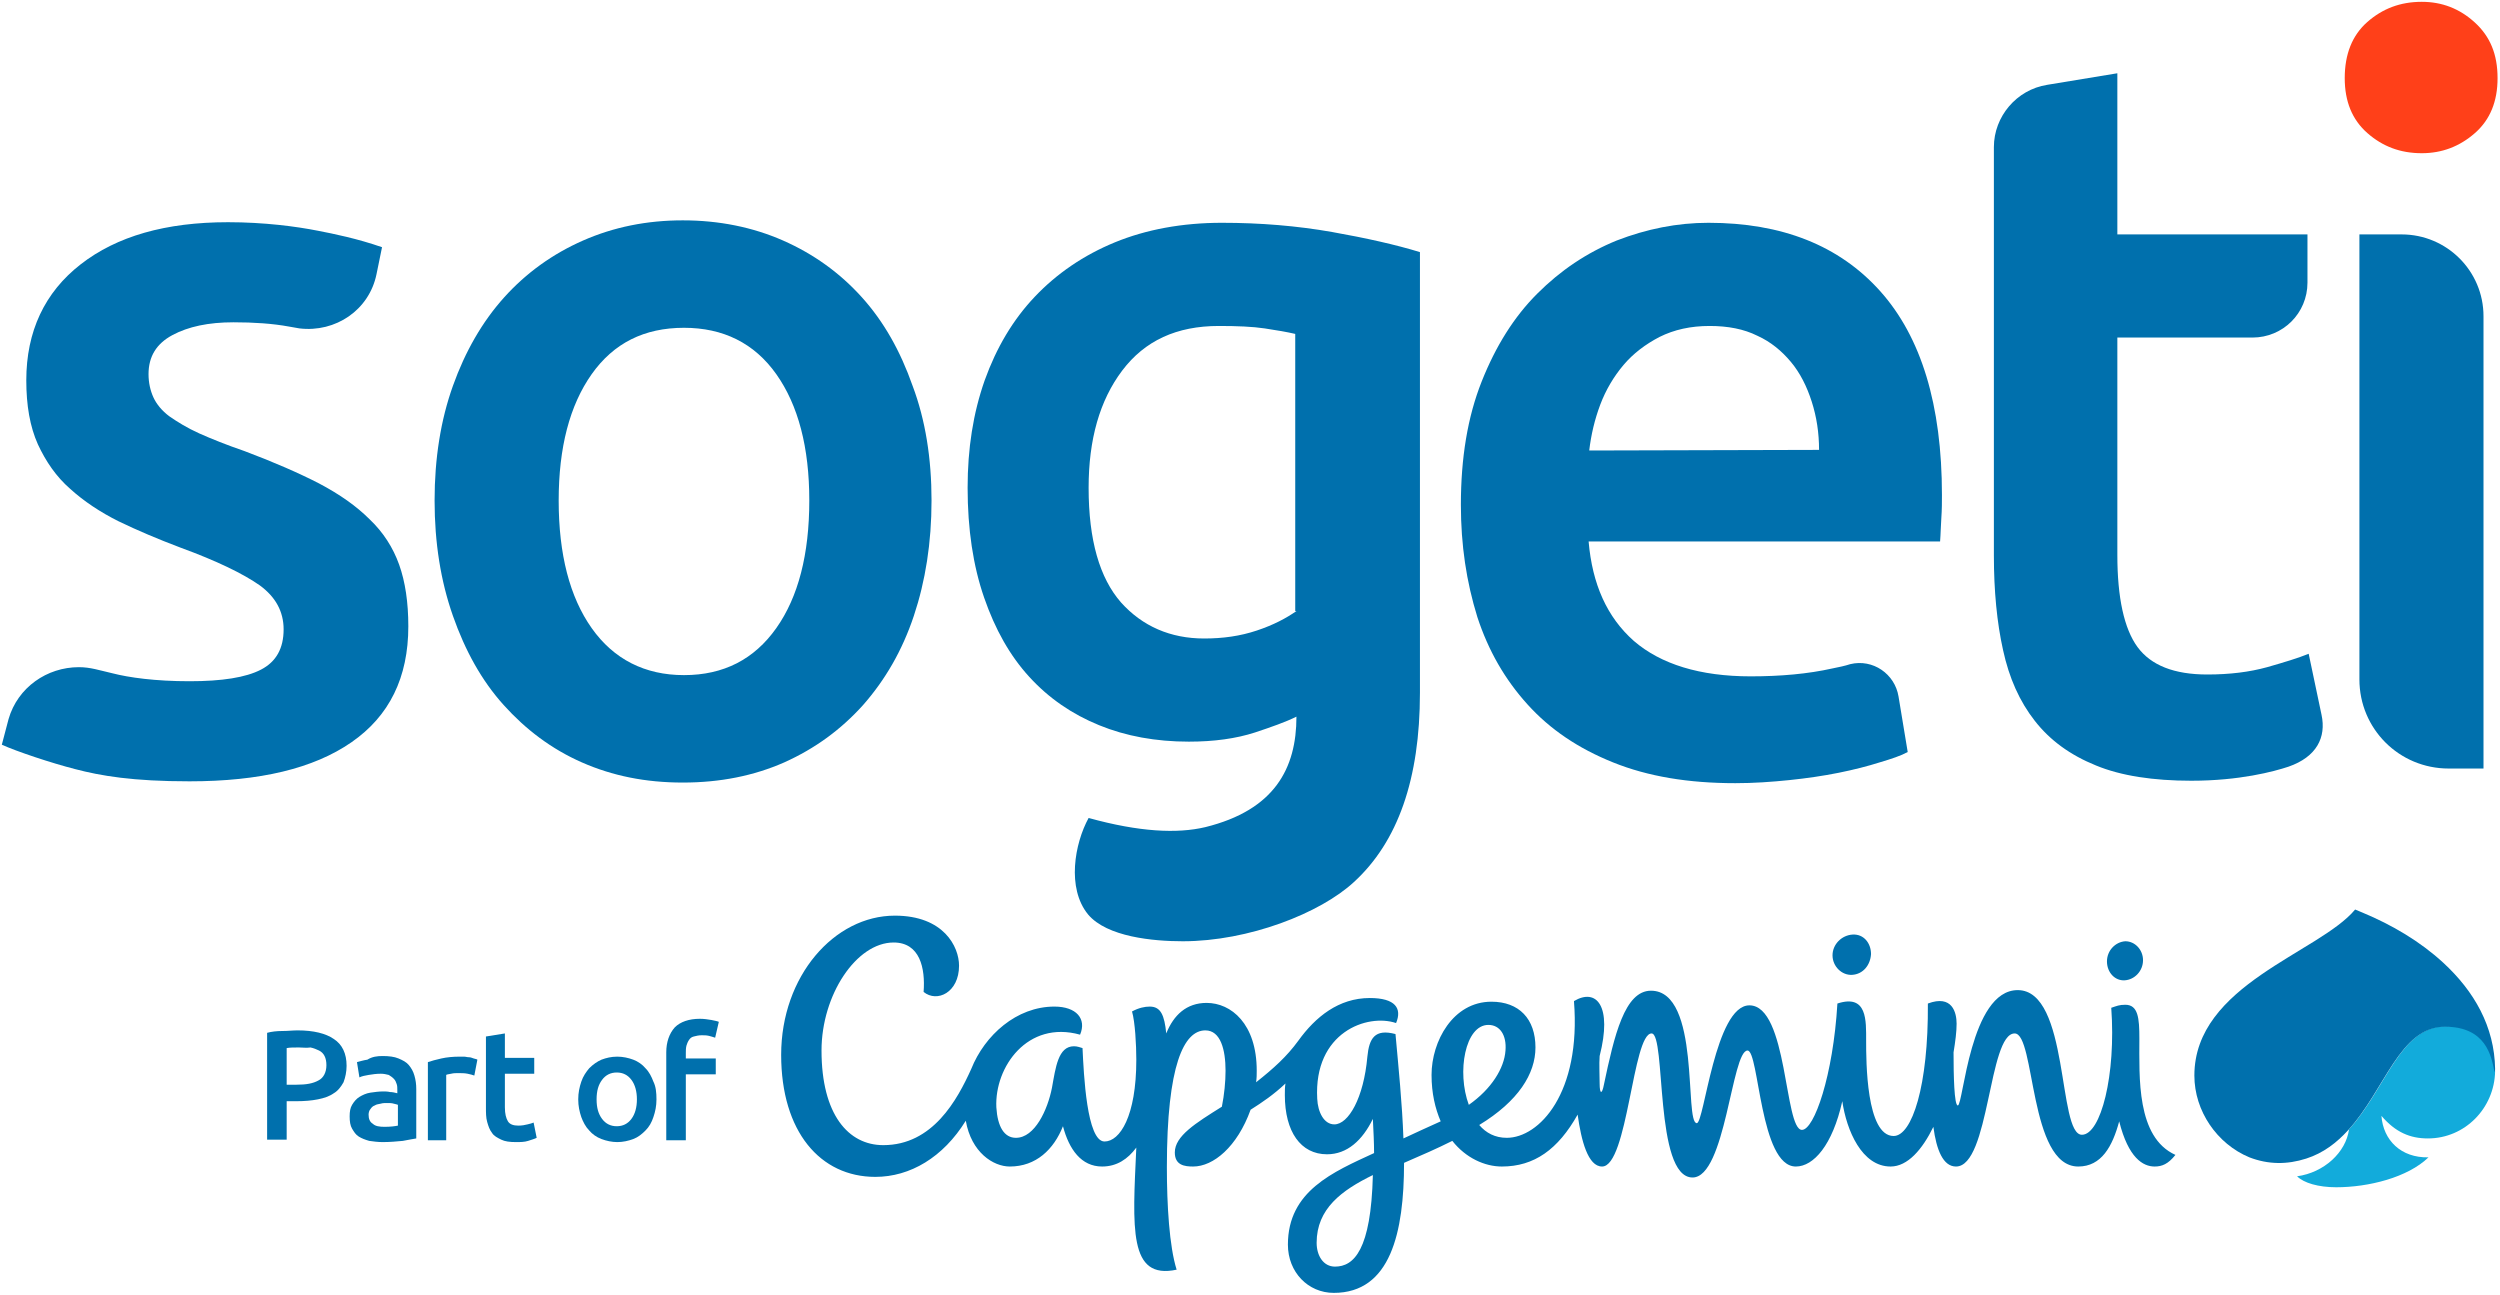
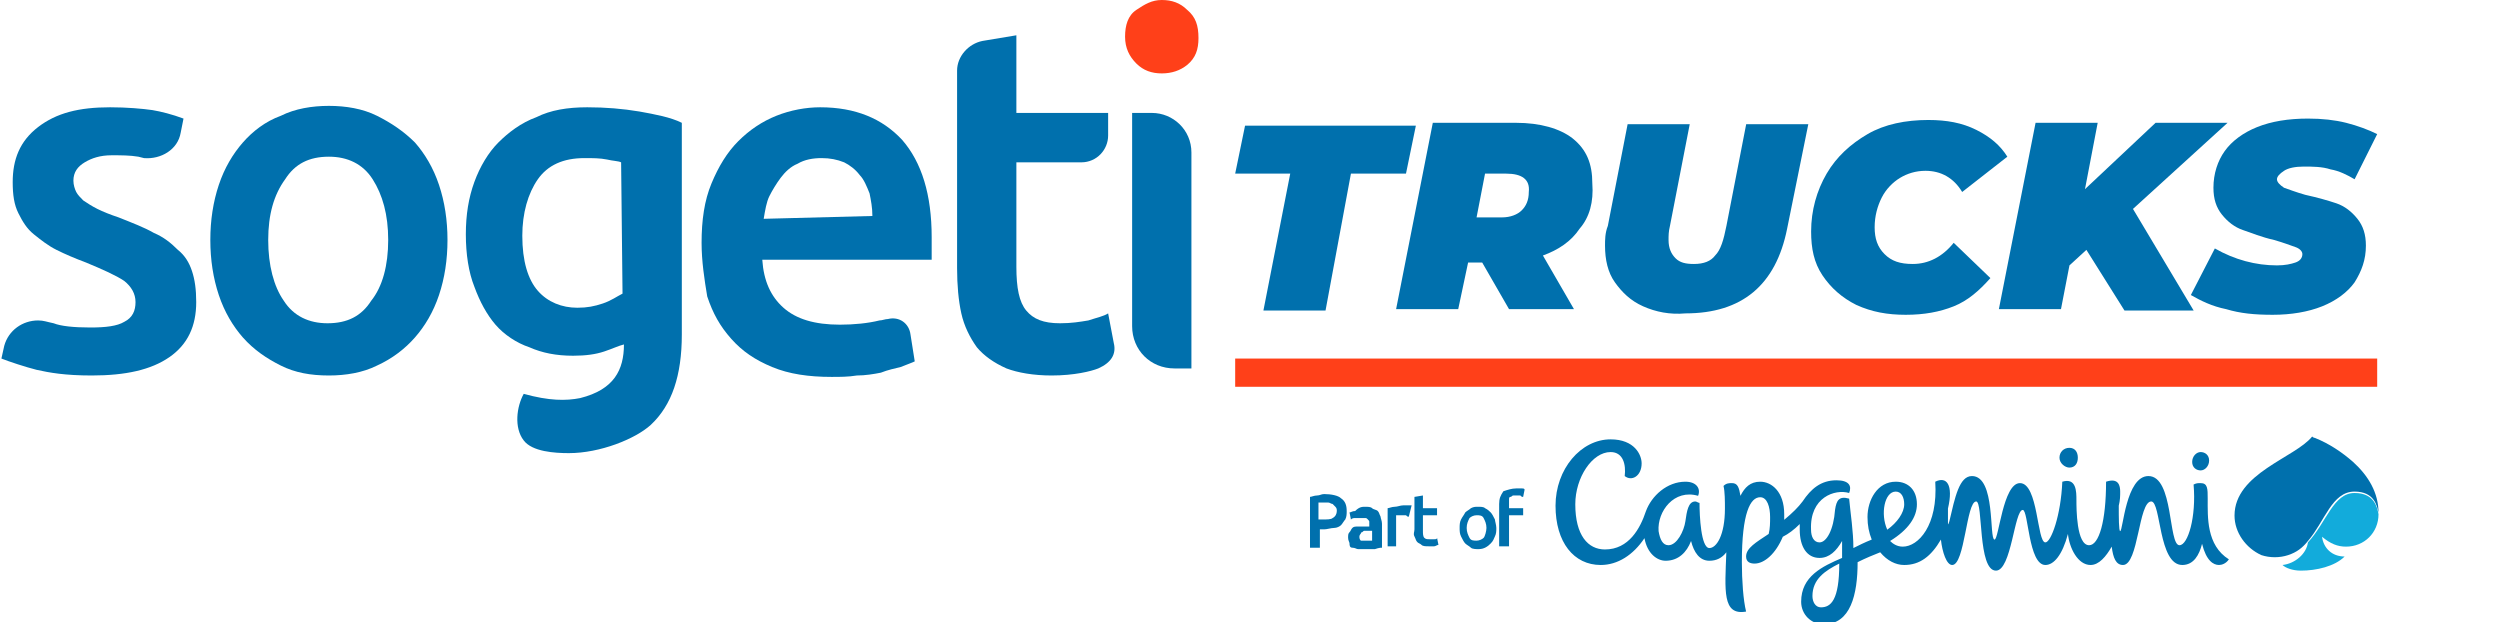
- <svg xmlns="http://www.w3.org/2000/svg" viewBox="0 0 85 44" version="1.1">
-   <defs />
-   <g id="Page-1" stroke="none" stroke-width="1" fill="none" fill-rule="evenodd">
-     <g id="Sogeti-global_UI-Components" transform="translate(-615, -346)" fill-rule="nonzero">
-       <g id="Sogeti_Logo_Primary_3COL_RGB" transform="translate(615, 346)">
-         <path d="M69.6,2.885 L71.99,2.491 L71.99,7.97 L78.454,7.97 L78.454,9.609 C78.454,10.647 77.622,11.477 76.583,11.477 L71.99,11.477 L71.99,18.866 C71.99,20.318 72.219,21.377 72.676,22 C73.133,22.622 73.923,22.933 75.045,22.933 C75.814,22.933 76.479,22.85 77.082,22.684 C77.664,22.518 78.142,22.373 78.495,22.228 L78.932,24.303 C79.098,25.071 78.765,25.735 77.809,26.067 C77.311,26.233 76.147,26.545 74.505,26.545 C73.216,26.545 72.115,26.379 71.263,26.026 C70.39,25.673 69.704,25.175 69.185,24.511 C68.665,23.847 68.312,23.058 68.104,22.103 C67.896,21.169 67.792,20.09 67.792,18.886 L67.792,5.002 C67.792,3.964 68.561,3.051 69.6,2.885 Z" id="Shape" fill="#0070AD" />
-         <path d="M84.917,2.657 C84.917,3.445 84.667,4.068 84.148,4.524 C83.628,4.981 83.026,5.209 82.34,5.209 C81.612,5.209 81.01,4.981 80.49,4.524 C79.971,4.068 79.721,3.445 79.721,2.657 C79.721,1.847 79.971,1.204 80.49,0.747 C81.01,0.291 81.612,0.062 82.34,0.062 C83.026,0.062 83.628,0.291 84.148,0.768 C84.667,1.245 84.917,1.847 84.917,2.657 Z" id="Shape" fill="#FF4019" />
-         <path d="M84.439,26.13 L83.254,26.13 C81.571,26.13 80.22,24.781 80.22,23.099 L80.22,7.97 L81.654,7.97 C83.192,7.97 84.439,9.215 84.439,10.751 L84.439,26.13 Z" id="Shape" fill="#0070AD" />
-         <path d="M49.67,17.164 C49.67,15.566 49.899,14.175 50.377,12.971 C50.855,11.768 51.478,10.771 52.268,9.983 C53.057,9.194 53.951,8.592 54.969,8.177 C55.988,7.783 57.027,7.575 58.087,7.575 C60.581,7.575 62.534,8.343 63.927,9.9 C65.319,11.456 66.026,13.76 66.026,16.832 C66.026,17.06 66.026,17.33 66.005,17.62 C65.984,17.911 65.984,18.16 65.963,18.409 L54.013,18.409 C54.138,19.862 54.637,20.983 55.551,21.792 C56.466,22.581 57.796,22.996 59.521,22.996 C60.539,22.996 61.474,22.913 62.306,22.726 C62.513,22.684 62.721,22.643 62.908,22.581 C63.677,22.394 64.425,22.913 64.55,23.681 L64.862,25.569 C64.633,25.694 64.322,25.798 63.906,25.922 C63.511,26.047 63.033,26.171 62.513,26.275 C61.994,26.379 61.433,26.462 60.83,26.524 C60.227,26.586 59.625,26.628 59.001,26.628 C57.401,26.628 56.029,26.399 54.845,25.922 C53.66,25.445 52.704,24.801 51.935,23.95 C51.166,23.099 50.605,22.124 50.231,20.983 C49.857,19.779 49.67,18.534 49.67,17.164 Z M61.848,15.296 C61.848,14.715 61.765,14.175 61.599,13.656 C61.433,13.137 61.204,12.681 60.892,12.307 C60.581,11.934 60.207,11.622 59.749,11.415 C59.292,11.187 58.752,11.083 58.128,11.083 C57.484,11.083 56.923,11.207 56.424,11.456 C55.946,11.705 55.531,12.017 55.198,12.411 C54.866,12.805 54.595,13.262 54.408,13.76 C54.221,14.258 54.097,14.777 54.034,15.317 L61.848,15.296 Z" id="Shape" fill="#0070AD" />
-         <path d="M31.672,17.018 C31.672,18.451 31.465,19.758 31.07,20.941 C30.675,22.124 30.093,23.12 29.345,23.971 C28.597,24.801 27.724,25.445 26.664,25.922 C25.625,26.379 24.482,26.607 23.214,26.607 C21.946,26.607 20.824,26.379 19.785,25.922 C18.746,25.465 17.873,24.801 17.125,23.971 C16.377,23.141 15.815,22.124 15.4,20.941 C14.984,19.758 14.776,18.451 14.776,17.018 C14.776,15.586 14.984,14.279 15.4,13.117 C15.815,11.954 16.397,10.937 17.145,10.107 C17.894,9.277 18.787,8.634 19.826,8.177 C20.866,7.721 21.988,7.492 23.214,7.492 C24.44,7.492 25.583,7.721 26.622,8.177 C27.661,8.634 28.555,9.277 29.303,10.107 C30.051,10.937 30.612,11.934 31.028,13.117 C31.465,14.279 31.672,15.586 31.672,17.018 Z M27.516,17.018 C27.516,15.213 27.142,13.781 26.394,12.722 C25.645,11.664 24.586,11.145 23.256,11.145 C21.905,11.145 20.866,11.664 20.117,12.722 C19.369,13.781 18.995,15.213 18.995,17.018 C18.995,18.845 19.369,20.298 20.117,21.356 C20.866,22.415 21.925,22.954 23.256,22.954 C24.606,22.954 25.645,22.415 26.394,21.356 C27.142,20.298 27.516,18.845 27.516,17.018 Z" id="Shape" fill="#0070AD" />
-         <path d="M13.571,19.198 C13.363,18.617 13.031,18.098 12.573,17.662 C12.116,17.205 11.555,16.811 10.848,16.437 C10.163,16.085 9.311,15.711 8.313,15.337 C7.71,15.13 7.191,14.922 6.775,14.736 C6.359,14.549 6.027,14.341 5.757,14.154 C5.507,13.968 5.32,13.739 5.216,13.511 C5.112,13.283 5.05,13.013 5.05,12.722 C5.05,12.12 5.32,11.685 5.861,11.394 C6.401,11.104 7.087,10.958 7.939,10.958 C8.625,10.958 9.269,11 9.83,11.104 C9.83,11.104 10.183,11.166 10.183,11.166 C11.41,11.311 12.553,10.543 12.802,9.319 L12.989,8.405 C12.158,8.115 11.347,7.949 10.807,7.845 C10.079,7.7 8.978,7.555 7.752,7.555 C5.632,7.555 3.969,8.032 2.743,8.987 C1.517,9.941 0.894,11.27 0.894,12.93 C0.894,13.781 1.018,14.507 1.289,15.109 C1.559,15.69 1.912,16.209 2.39,16.624 C2.847,17.039 3.408,17.413 4.032,17.724 C4.676,18.035 5.362,18.326 6.131,18.617 C7.378,19.073 8.271,19.509 8.833,19.903 C9.373,20.298 9.643,20.796 9.643,21.398 C9.643,22.041 9.394,22.498 8.874,22.767 C8.355,23.037 7.544,23.162 6.443,23.162 C5.279,23.162 4.385,23.037 3.824,22.892 C3.367,22.788 3.076,22.684 2.681,22.684 C1.6,22.684 0.603,23.369 0.291,24.449 L0.062,25.32 C0.561,25.548 1.746,25.943 2.556,26.15 C3.429,26.379 4.51,26.565 6.443,26.565 C8.833,26.565 10.661,26.13 11.95,25.237 C13.238,24.345 13.883,23.037 13.883,21.294 C13.883,20.484 13.779,19.779 13.571,19.198 Z" id="Shape" fill="#0070AD" />
-         <g id="Group" transform="translate(26.39364, 30.92385)">
-           <path d="M56.154,7.783 C57.422,7.783 58.419,6.745 58.44,5.5 C58.357,4.96 58.17,3.964 56.757,3.964 C55.219,3.964 54.72,6.102 53.473,7.472 C53.369,8.26 52.621,8.945 51.707,9.07 C51.935,9.298 52.434,9.443 53.037,9.443 C54.138,9.443 55.468,9.111 56.175,8.426 C55.24,8.447 54.637,7.845 54.575,7.015 C55.053,7.575 55.551,7.783 56.154,7.783 Z" id="Shape" fill="#12ABDB" />
-           <g fill="#0070AD" id="Shape">
-             <path d="M46.345,4.379 C46.345,3.694 46.303,3.238 45.867,3.238 C45.659,3.238 45.576,3.279 45.389,3.341 C45.555,5.624 45.035,7.658 44.391,7.658 C43.56,7.658 43.976,2.74 42.209,2.74 C40.588,2.74 40.359,6.662 40.172,6.662 C40.048,6.662 40.027,5.624 40.027,4.856 C40.089,4.483 40.131,4.151 40.131,3.881 C40.131,3.507 39.985,2.885 39.154,3.196 C39.175,5.998 38.614,7.7 37.99,7.7 C37.055,7.7 37.055,5.147 37.055,4.462 C37.055,3.777 37.097,2.864 36.078,3.196 C35.933,5.645 35.289,7.492 34.873,7.492 C34.27,7.492 34.395,3.258 33.086,3.258 C31.922,3.258 31.548,7.264 31.298,7.264 C30.862,7.264 31.444,2.76 29.74,2.76 C28.846,2.76 28.493,4.275 28.139,5.956 C28.077,6.289 27.994,6.289 27.994,5.915 C27.994,5.604 27.973,5.272 27.994,4.981 C28.43,3.279 27.89,2.657 27.121,3.113 C27.37,6.247 25.936,7.762 24.835,7.762 C24.44,7.762 24.128,7.596 23.9,7.326 C25.23,6.517 25.812,5.583 25.812,4.69 C25.812,3.715 25.251,3.134 24.315,3.134 C23.006,3.134 22.279,4.483 22.279,5.624 C22.279,6.247 22.403,6.766 22.59,7.202 C22.133,7.409 21.718,7.596 21.323,7.783 C21.281,6.6 21.156,5.375 21.053,4.234 C20.346,4.047 20.159,4.379 20.097,5.002 C19.972,6.413 19.452,7.305 18.974,7.305 C18.621,7.305 18.413,6.89 18.392,6.434 C18.268,4.172 20.097,3.528 21.073,3.86 C21.281,3.362 21.053,3.009 20.18,3.009 C19.12,3.009 18.33,3.653 17.748,4.462 C17.353,5.002 16.917,5.396 16.314,5.873 C16.335,5.728 16.335,5.604 16.335,5.479 C16.335,3.881 15.462,3.175 14.631,3.175 C13.945,3.175 13.509,3.59 13.259,4.213 C13.197,3.59 13.072,3.3 12.698,3.3 C12.532,3.3 12.324,3.341 12.095,3.466 C12.199,3.819 12.241,4.607 12.241,5.106 C12.241,7.036 11.68,7.887 11.16,7.887 C10.557,7.887 10.454,5.604 10.412,4.711 C10.329,4.69 10.246,4.649 10.121,4.649 C9.581,4.649 9.498,5.375 9.373,6.06 C9.227,6.807 8.791,7.762 8.147,7.762 C7.752,7.762 7.523,7.389 7.482,6.724 C7.419,5.355 8.542,3.757 10.329,4.255 C10.557,3.715 10.204,3.3 9.456,3.3 C8.167,3.3 7.087,4.275 6.63,5.417 C6.152,6.475 5.32,8.011 3.637,8.011 C2.452,8.011 1.538,6.973 1.538,4.794 C1.538,2.906 2.722,1.121 3.99,1.121 C4.884,1.121 5.071,1.992 5.009,2.802 C5.466,3.175 6.214,2.823 6.214,1.909 C6.214,1.266 5.694,0.208 4.032,0.208 C1.974,0.208 0.166,2.262 0.166,4.94 C0.166,7.555 1.496,9.09 3.367,9.09 C4.551,9.09 5.674,8.426 6.443,7.181 C6.63,8.26 7.378,8.738 7.939,8.738 C8.833,8.738 9.435,8.156 9.747,7.368 C9.955,8.156 10.37,8.738 11.077,8.738 C11.576,8.738 11.95,8.488 12.241,8.094 C12.116,10.834 11.971,12.598 13.612,12.245 C13.363,11.456 13.28,10.045 13.28,8.758 C13.28,5.272 13.862,4.109 14.589,4.109 C15.109,4.109 15.275,4.773 15.275,5.479 C15.275,5.853 15.233,6.289 15.15,6.704 C14.257,7.264 13.55,7.7 13.55,8.26 C13.55,8.696 13.883,8.738 14.174,8.738 C14.859,8.738 15.67,8.073 16.127,6.807 C16.522,6.558 16.917,6.289 17.312,5.915 C17.291,6.039 17.291,6.164 17.291,6.309 C17.291,7.555 17.831,8.322 18.725,8.322 C19.411,8.322 19.93,7.845 20.284,7.119 C20.304,7.534 20.325,7.928 20.325,8.281 C18.933,8.924 17.395,9.568 17.395,11.394 C17.395,12.328 18.081,13.034 18.954,13.034 C20.886,13.034 21.344,10.979 21.344,8.613 C21.967,8.343 22.445,8.136 22.985,7.866 C23.443,8.447 24.087,8.738 24.669,8.738 C25.77,8.738 26.581,8.156 27.246,6.973 C27.37,7.866 27.599,8.738 28.077,8.738 C28.95,8.738 29.116,4.213 29.76,4.213 C30.259,4.213 29.844,9.111 31.153,9.111 C32.275,9.111 32.483,4.794 33.023,4.794 C33.418,4.794 33.439,8.738 34.665,8.738 C35.268,8.738 35.912,8.011 36.244,6.517 C36.39,7.513 36.91,8.738 37.886,8.738 C38.468,8.738 38.967,8.156 39.341,7.389 C39.445,8.177 39.674,8.738 40.11,8.738 C41.253,8.738 41.211,4.213 42.105,4.213 C42.812,4.213 42.583,8.738 44.267,8.738 C45.056,8.738 45.43,8.053 45.659,7.202 C45.971,8.447 46.469,8.738 46.864,8.738 C47.114,8.738 47.322,8.655 47.571,8.343 C46.241,7.741 46.345,5.707 46.345,4.379 Z M18.995,12.141 C18.6,12.141 18.372,11.768 18.372,11.332 C18.372,10.17 19.224,9.547 20.284,9.028 C20.221,11.581 19.639,12.141 18.995,12.141 Z M24.211,3.923 C24.606,3.923 24.835,4.275 24.793,4.794 C24.752,5.396 24.315,6.102 23.546,6.641 C23.131,5.521 23.422,3.923 24.211,3.923 Z" />
-             <path d="M36.577,2.221 C36.951,2.2 37.2,1.889 37.221,1.515 C37.221,1.141 36.972,0.83 36.598,0.851 C36.224,0.872 35.912,1.183 35.912,1.557 C35.912,1.93 36.224,2.241 36.577,2.221 Z" />
-             <path d="M45.846,2.407 C46.178,2.387 46.469,2.096 46.469,1.723 C46.469,1.37 46.199,1.079 45.867,1.079 C45.534,1.1 45.243,1.391 45.243,1.764 C45.243,2.138 45.513,2.428 45.846,2.407 Z" />
-             <path d="M58.44,5.417 C58.419,3.985 57.733,2.781 56.674,1.806 C55.884,1.079 54.928,0.519 53.93,0.104 C53.847,0.062 53.764,0.042 53.681,0 C53.681,0 53.681,0 53.681,0 C52.455,1.474 48.215,2.553 48.215,5.645 C48.215,6.849 48.984,7.97 50.086,8.426 C50.73,8.675 51.374,8.675 52.018,8.468 C52.6,8.281 53.057,7.928 53.452,7.492 C54.699,6.123 55.198,3.985 56.736,3.985 C58.128,3.985 58.315,4.981 58.419,5.521 C58.44,5.5 58.44,5.479 58.44,5.417 Z" />
-           </g>
-         </g>
-         <path d="M10.121,35.033 C10.661,35.033 11.077,35.137 11.347,35.324 C11.638,35.511 11.784,35.822 11.784,36.237 C11.784,36.444 11.742,36.631 11.68,36.797 C11.597,36.943 11.493,37.088 11.347,37.171 C11.202,37.275 11.015,37.337 10.807,37.378 C10.599,37.42 10.35,37.441 10.079,37.441 L9.747,37.441 L9.747,38.748 L9.082,38.748 L9.082,35.116 C9.227,35.075 9.414,35.054 9.601,35.054 C9.789,35.054 9.955,35.033 10.121,35.033 Z M10.163,35.614 C9.996,35.614 9.851,35.614 9.747,35.635 L9.747,36.88 L10.079,36.88 C10.412,36.88 10.641,36.839 10.828,36.735 C10.994,36.652 11.098,36.465 11.098,36.216 C11.098,36.092 11.077,35.988 11.035,35.905 C10.994,35.822 10.932,35.76 10.848,35.718 C10.765,35.677 10.661,35.635 10.557,35.614 C10.412,35.635 10.308,35.614 10.163,35.614 Z" id="Shape" fill="#0070AD" />
-         <path d="M13.01,35.905 C13.218,35.905 13.405,35.926 13.55,35.988 C13.696,36.05 13.82,36.112 13.903,36.216 C13.987,36.32 14.049,36.424 14.09,36.569 C14.132,36.714 14.153,36.86 14.153,37.026 L14.153,38.707 C14.049,38.727 13.903,38.748 13.696,38.79 C13.488,38.81 13.259,38.831 13.01,38.831 C12.844,38.831 12.698,38.81 12.553,38.79 C12.407,38.748 12.303,38.707 12.199,38.644 C12.095,38.582 12.033,38.478 11.971,38.375 C11.908,38.271 11.888,38.126 11.888,37.96 C11.888,37.794 11.908,37.669 11.971,37.565 C12.033,37.461 12.116,37.358 12.22,37.295 C12.324,37.233 12.449,37.171 12.594,37.15 C12.74,37.129 12.885,37.109 13.031,37.109 C13.093,37.109 13.176,37.109 13.259,37.129 C13.342,37.129 13.425,37.15 13.509,37.171 L13.509,37.067 C13.509,36.984 13.509,36.922 13.488,36.86 C13.467,36.797 13.446,36.735 13.384,36.673 C13.322,36.611 13.28,36.59 13.218,36.548 C13.134,36.527 13.051,36.507 12.947,36.507 C12.802,36.507 12.656,36.527 12.532,36.548 C12.407,36.569 12.303,36.59 12.22,36.631 L12.137,36.112 C12.22,36.092 12.345,36.05 12.49,36.029 C12.656,35.926 12.823,35.905 13.01,35.905 Z M13.072,38.312 C13.28,38.312 13.425,38.292 13.529,38.271 L13.529,37.565 C13.488,37.544 13.446,37.544 13.384,37.524 C13.322,37.503 13.238,37.503 13.155,37.503 C13.093,37.503 13.01,37.503 12.947,37.524 C12.864,37.544 12.802,37.544 12.74,37.586 C12.677,37.607 12.636,37.648 12.594,37.71 C12.553,37.752 12.532,37.835 12.532,37.897 C12.532,38.043 12.573,38.146 12.677,38.209 C12.76,38.292 12.906,38.312 13.072,38.312 Z" id="Shape" fill="#0070AD" />
-         <path d="M16.127,36.569 C16.065,36.548 16.002,36.527 15.899,36.507 C15.795,36.486 15.691,36.486 15.566,36.486 C15.504,36.486 15.421,36.486 15.337,36.507 C15.254,36.527 15.192,36.527 15.171,36.548 L15.171,38.769 L14.548,38.769 L14.548,36.112 C14.672,36.071 14.818,36.029 15.005,35.988 C15.192,35.946 15.4,35.926 15.628,35.926 C15.67,35.926 15.711,35.926 15.774,35.926 C15.836,35.926 15.878,35.946 15.94,35.946 C16.002,35.946 16.044,35.967 16.106,35.988 C16.169,36.009 16.21,36.009 16.231,36.029 L16.127,36.569 Z" id="Shape" fill="#0070AD" />
-         <path d="M16.522,35.241 L17.166,35.137 L17.166,35.967 L18.164,35.967 L18.164,36.507 L17.166,36.507 L17.166,37.648 C17.166,37.877 17.208,38.022 17.27,38.126 C17.333,38.229 17.457,38.271 17.623,38.271 C17.748,38.271 17.852,38.25 17.935,38.229 C18.018,38.209 18.101,38.188 18.143,38.167 L18.247,38.686 C18.164,38.727 18.081,38.748 17.956,38.79 C17.831,38.831 17.686,38.831 17.54,38.831 C17.333,38.831 17.166,38.81 17.042,38.748 C16.917,38.686 16.792,38.624 16.73,38.52 C16.647,38.416 16.605,38.292 16.564,38.146 C16.522,38.001 16.522,37.835 16.522,37.648 L16.522,35.241 Z" id="Shape" fill="#0070AD" />
-         <path d="M22.32,37.378 C22.32,37.607 22.279,37.794 22.216,37.98 C22.154,38.167 22.071,38.312 21.946,38.437 C21.822,38.561 21.697,38.665 21.531,38.727 C21.364,38.79 21.177,38.831 20.99,38.831 C20.803,38.831 20.616,38.79 20.45,38.727 C20.284,38.665 20.138,38.561 20.034,38.437 C19.91,38.312 19.826,38.146 19.764,37.98 C19.702,37.794 19.66,37.607 19.66,37.378 C19.66,37.15 19.702,36.963 19.764,36.777 C19.826,36.59 19.93,36.444 20.034,36.32 C20.159,36.195 20.304,36.092 20.45,36.029 C20.616,35.967 20.782,35.926 20.99,35.926 C21.177,35.926 21.364,35.967 21.531,36.029 C21.697,36.092 21.842,36.195 21.946,36.32 C22.071,36.444 22.154,36.611 22.216,36.777 C22.3,36.943 22.32,37.15 22.32,37.378 Z M21.655,37.378 C21.655,37.109 21.593,36.88 21.468,36.714 C21.344,36.548 21.177,36.465 20.969,36.465 C20.762,36.465 20.595,36.548 20.471,36.714 C20.346,36.88 20.284,37.088 20.284,37.378 C20.284,37.669 20.346,37.877 20.471,38.043 C20.595,38.209 20.762,38.292 20.969,38.292 C21.177,38.292 21.344,38.209 21.468,38.043 C21.593,37.877 21.655,37.648 21.655,37.378 Z" id="Shape" fill="#0070AD" />
-         <path d="M23.796,34.639 C23.941,34.639 24.066,34.66 24.191,34.68 C24.295,34.701 24.399,34.722 24.44,34.743 L24.315,35.282 C24.253,35.261 24.191,35.241 24.108,35.22 C24.024,35.199 23.941,35.199 23.858,35.199 C23.754,35.199 23.671,35.22 23.588,35.241 C23.505,35.261 23.463,35.303 23.422,35.365 C23.38,35.428 23.359,35.49 23.339,35.552 C23.318,35.635 23.318,35.718 23.318,35.801 L23.318,35.988 L24.336,35.988 L24.336,36.527 L23.318,36.527 L23.318,38.769 L22.653,38.769 L22.653,35.78 C22.653,35.428 22.757,35.137 22.944,34.929 C23.131,34.743 23.422,34.639 23.796,34.639 Z" id="Shape" fill="#0070AD" />
-         <path d="M45.285,7.887 C44.1,7.679 42.853,7.575 41.544,7.575 C40.193,7.575 38.967,7.804 37.907,8.239 C36.847,8.675 35.933,9.298 35.185,10.087 C34.436,10.875 33.875,11.83 33.48,12.93 C33.086,14.051 32.899,15.254 32.899,16.583 C32.899,17.994 33.086,19.239 33.46,20.318 C33.834,21.398 34.333,22.29 34.998,23.016 C35.663,23.743 36.452,24.282 37.367,24.656 C38.281,25.03 39.3,25.216 40.422,25.216 C41.274,25.216 42.022,25.113 42.666,24.905 C43.227,24.718 43.705,24.552 44.079,24.366 C44.079,26.13 43.331,27.541 40.983,28.122 C40.027,28.35 38.738,28.288 37.013,27.811 C36.535,28.682 36.265,30.197 36.993,31.09 C37.637,31.858 39.216,32.003 40.214,32.003 C42.458,32.003 44.89,31.048 46.033,29.99 C47.529,28.62 48.278,26.482 48.278,23.556 L48.278,8.572 C47.467,8.322 46.449,8.094 45.285,7.887 Z M44.079,20.775 C43.726,21.024 43.29,21.252 42.729,21.439 C42.167,21.626 41.586,21.709 40.941,21.709 C39.798,21.709 38.842,21.294 38.115,20.484 C37.388,19.654 37.013,18.368 37.013,16.583 C37.013,14.943 37.388,13.615 38.156,12.598 C38.925,11.581 40.006,11.083 41.44,11.083 C42.064,11.083 42.583,11.104 42.999,11.166 C43.414,11.228 43.768,11.29 44.038,11.353 L44.038,20.775 L44.079,20.775 Z" id="Shape" fill="#0070AD" />
-       </g>
+ <svg xmlns="http://www.w3.org/2000/svg" version="1.1" id="Layer_1" x="0px" y="0px" viewBox="0 0 177.1 44" style="enable-background:new 0 0 177.1 44;" xml:space="preserve">
+   <style type="text/css">
+ 	.st0{fill:#0070AD;}
+ 	.st1{fill:#FF4019;}
+ 	.st2{fill:#12ABDB;}
+ 	.st3{fill:#FF4019;stroke:#FF4019;stroke-width:2;stroke-miterlimit:10;}
+ </style>
+   <path id="Shape" class="st0" d="M69.6,2.9L72,2.5V8h6.5v1.6c0,1-0.8,1.9-1.9,1.9H72v7.4c0,1.5,0.2,2.5,0.7,3.1  c0.5,0.6,1.2,0.9,2.4,0.9c0.8,0,1.4-0.1,2-0.2c0.6-0.2,1.1-0.3,1.4-0.5l0.4,2.1c0.2,0.8-0.2,1.4-1.1,1.8c-0.5,0.2-1.7,0.5-3.3,0.5  c-1.3,0-2.4-0.2-3.2-0.5c-0.9-0.4-1.6-0.9-2.1-1.5c-0.5-0.7-0.9-1.5-1.1-2.4c-0.2-0.9-0.3-2-0.3-3.2V5C67.8,4,68.6,3.1,69.6,2.9z" />
+   <path id="Shape_1_" class="st1" d="M84.9,2.7c0,0.8-0.2,1.4-0.8,1.9C83.6,5,83,5.2,82.3,5.2c-0.7,0-1.3-0.2-1.8-0.7  c-0.5-0.5-0.8-1.1-0.8-1.9c0-0.8,0.2-1.5,0.8-1.9s1.1-0.7,1.8-0.7c0.7,0,1.3,0.2,1.8,0.7C84.7,1.2,84.9,1.8,84.9,2.7z" />
+   <path id="Shape_2_" class="st0" d="M84.4,26.1h-1.2c-1.7,0-3-1.3-3-3V8h1.4c1.5,0,2.8,1.2,2.8,2.8V26.1z" />
+   <path id="Shape_3_" class="st0" d="M49.7,17.2c0-1.6,0.2-3,0.7-4.2c0.5-1.2,1.1-2.2,1.9-3S54,8.6,55,8.2c1-0.4,2.1-0.6,3.1-0.6  c2.5,0,4.4,0.8,5.8,2.3c1.4,1.6,2.1,3.9,2.1,6.9c0,0.2,0,0.5,0,0.8s0,0.5,0,0.8H54c0.1,1.5,0.6,2.6,1.5,3.4c0.9,0.8,2.2,1.2,4,1.2  c1,0,2-0.1,2.8-0.3c0.2,0,0.4-0.1,0.6-0.1c0.8-0.2,1.5,0.3,1.6,1.1l0.3,1.9c-0.2,0.1-0.5,0.2-1,0.4c-0.4,0.1-0.9,0.2-1.4,0.4  c-0.5,0.1-1.1,0.2-1.7,0.2c-0.6,0.1-1.2,0.1-1.8,0.1c-1.6,0-3-0.2-4.2-0.7c-1.2-0.5-2.1-1.1-2.9-2c-0.8-0.9-1.3-1.8-1.7-3  C49.9,19.8,49.7,18.5,49.7,17.2z M61.8,15.3c0-0.6-0.1-1.1-0.2-1.6c-0.2-0.5-0.4-1-0.7-1.3c-0.3-0.4-0.7-0.7-1.1-0.9  c-0.5-0.2-1-0.3-1.6-0.3c-0.6,0-1.2,0.1-1.7,0.4c-0.5,0.2-0.9,0.6-1.2,1s-0.6,0.9-0.8,1.3s-0.3,1-0.4,1.6L61.8,15.3z" />
+   <path id="Shape_4_" class="st0" d="M31.7,17c0,1.4-0.2,2.7-0.6,3.9c-0.4,1.2-1,2.2-1.7,3c-0.7,0.8-1.6,1.5-2.7,2  c-1,0.5-2.2,0.7-3.4,0.7c-1.3,0-2.4-0.2-3.4-0.7c-1-0.5-1.9-1.1-2.7-2c-0.7-0.8-1.3-1.8-1.7-3s-0.6-2.5-0.6-3.9  c0-1.4,0.2-2.7,0.6-3.9s1-2.2,1.7-3c0.7-0.8,1.6-1.5,2.7-1.9c1-0.5,2.2-0.7,3.4-0.7c1.2,0,2.4,0.2,3.4,0.7c1,0.5,1.9,1.1,2.7,1.9  c0.7,0.8,1.3,1.8,1.7,3C31.5,14.3,31.7,15.6,31.7,17z M27.5,17c0-1.8-0.4-3.2-1.1-4.3c-0.7-1.1-1.8-1.6-3.1-1.6  c-1.4,0-2.4,0.5-3.1,1.6C19.4,13.8,19,15.2,19,17c0,1.8,0.4,3.3,1.1,4.3c0.7,1.1,1.8,1.6,3.1,1.6c1.4,0,2.4-0.5,3.1-1.6  C27.1,20.3,27.5,18.8,27.5,17z" />
+   <path id="Shape_5_" class="st0" d="M13.6,19.2c-0.2-0.6-0.5-1.1-1-1.5c-0.5-0.5-1-0.9-1.7-1.2c-0.7-0.4-1.5-0.7-2.5-1.1  c-0.6-0.2-1.1-0.4-1.5-0.6s-0.7-0.4-1-0.6c-0.2-0.2-0.4-0.4-0.5-0.6c-0.1-0.2-0.2-0.5-0.2-0.8c0-0.6,0.3-1,0.8-1.3S7.1,11,7.9,11  c0.7,0,1.3,0,1.9,0.1l0.4,0.1c1.2,0.1,2.4-0.6,2.6-1.8L13,8.4c-0.8-0.3-1.6-0.5-2.2-0.6C10.1,7.7,9,7.6,7.8,7.6C5.6,7.6,4,8,2.7,9  s-1.8,2.3-1.8,3.9c0,0.9,0.1,1.6,0.4,2.2c0.3,0.6,0.6,1.1,1.1,1.5c0.5,0.4,1,0.8,1.6,1.1c0.6,0.3,1.3,0.6,2.1,0.9  c1.2,0.5,2.1,0.9,2.7,1.3c0.5,0.4,0.8,0.9,0.8,1.5c0,0.6-0.2,1.1-0.8,1.4c-0.5,0.3-1.3,0.4-2.4,0.4c-1.2,0-2.1-0.1-2.6-0.3  c-0.5-0.1-0.7-0.2-1.1-0.2c-1.1,0-2.1,0.7-2.4,1.8l-0.2,0.9c0.5,0.2,1.7,0.6,2.5,0.8c0.9,0.2,2,0.4,3.9,0.4c2.4,0,4.2-0.4,5.5-1.3  s1.9-2.2,1.9-3.9C13.9,20.5,13.8,19.8,13.6,19.2z" />
+   <g id="Group" transform="translate(26.39364, 30.92385)">
+     <path id="Shape_6_" class="st2" d="M139.8,7.8c1.3,0,2.3-1,2.3-2.3C142,5,141.8,4,140.4,4c-1.5,0-2,2.1-3.3,3.5   c-0.1,0.8-0.9,1.5-1.8,1.6c0.2,0.2,0.7,0.4,1.3,0.4c1.1,0,2.4-0.3,3.1-1c-0.9,0-1.5-0.6-1.6-1.4C138.7,7.6,139.2,7.8,139.8,7.8z" />
+     <g id="Shape_7_">
+       <path class="st0" d="M130,4.4c0-0.7,0-1.1-0.5-1.1c-0.2,0-0.3,0-0.5,0.1c0.2,2.3-0.4,4.3-1,4.3c-0.8,0-0.4-4.9-2.2-4.9    c-1.6,0-1.8,3.9-2,3.9c-0.1,0-0.1-1-0.1-1.8c0.1-0.4,0.1-0.7,0.1-1c0-0.4-0.1-1-1-0.7c0,2.8-0.5,4.5-1.2,4.5    c-0.9,0-0.9-2.6-0.9-3.2s0-1.6-1-1.3c-0.1,2.4-0.8,4.3-1.2,4.3c-0.6,0-0.5-4.2-1.8-4.2c-1.2,0-1.5,4-1.8,4c-0.4,0,0.1-4.5-1.6-4.5    c-0.9,0-1.2,1.5-1.6,3.2c-0.1,0.3-0.1,0.3-0.1,0c0-0.3,0-0.6,0-0.9c0.4-1.7-0.1-2.3-0.9-1.9c0.2,3.1-1.2,4.6-2.3,4.6    c-0.4,0-0.7-0.2-0.9-0.4c1.3-0.8,1.9-1.7,1.9-2.6c0-1-0.6-1.6-1.5-1.6c-1.3,0-2,1.3-2,2.5c0,0.6,0.1,1.1,0.3,1.6    c-0.5,0.2-0.9,0.4-1.3,0.6c0-1.2-0.2-2.4-0.3-3.5c-0.7-0.2-0.9,0.1-1,0.8c-0.1,1.4-0.6,2.3-1.1,2.3c-0.4,0-0.6-0.4-0.6-0.9    c-0.1-2.3,1.7-2.9,2.7-2.6c0.2-0.5,0-0.9-0.9-0.9c-1.1,0-1.8,0.6-2.4,1.5C101,5,100.6,5.4,100,5.9c0-0.1,0-0.3,0-0.4    c0-1.6-0.9-2.3-1.7-2.3c-0.7,0-1.1,0.4-1.4,1c-0.1-0.6-0.2-0.9-0.6-0.9c-0.2,0-0.4,0-0.6,0.2c0.1,0.4,0.1,1.1,0.1,1.6    c0,1.9-0.6,2.8-1.1,2.8c-0.6,0-0.7-2.3-0.7-3.2c-0.1,0-0.2-0.1-0.3-0.1c-0.5,0-0.6,0.7-0.7,1.4c-0.1,0.7-0.6,1.7-1.2,1.7    c-0.4,0-0.6-0.4-0.7-1c-0.1-1.4,1.1-3,2.8-2.5c0.2-0.5-0.1-1-0.9-1c-1.3,0-2.4,1-2.8,2.1C89.8,6.5,89,8,87.3,8    c-1.2,0-2.1-1-2.1-3.2c0-1.9,1.2-3.7,2.5-3.7c0.9,0,1.1,0.9,1,1.7c0.5,0.4,1.2,0,1.2-0.9c0-0.6-0.5-1.7-2.2-1.7    c-2.1,0-3.9,2.1-3.9,4.7c0,2.6,1.3,4.2,3.2,4.2c1.2,0,2.3-0.7,3.1-1.9c0.2,1.1,0.9,1.6,1.5,1.6c0.9,0,1.5-0.6,1.8-1.4    c0.2,0.8,0.6,1.4,1.3,1.4c0.5,0,0.9-0.2,1.2-0.6c-0.1,2.7-0.3,4.5,1.4,4.2c-0.2-0.8-0.3-2.2-0.3-3.5c0-3.5,0.6-4.6,1.3-4.6    c0.5,0,0.7,0.7,0.7,1.4c0,0.4,0,0.8-0.1,1.2c-0.9,0.6-1.6,1-1.6,1.6c0,0.4,0.3,0.5,0.6,0.5c0.7,0,1.5-0.7,2-1.9    c0.4-0.2,0.8-0.5,1.2-0.9c0,0.1,0,0.2,0,0.4c0,1.2,0.5,2,1.4,2c0.7,0,1.2-0.5,1.6-1.2c0,0.4,0,0.8,0,1.2c-1.4,0.6-2.9,1.3-2.9,3.1    c0,0.9,0.7,1.6,1.6,1.6c1.9,0,2.4-2.1,2.4-4.4c0.6-0.3,1.1-0.5,1.6-0.7c0.5,0.6,1.1,0.9,1.7,0.9c1.1,0,1.9-0.6,2.6-1.8    c0.1,0.9,0.4,1.8,0.8,1.8c0.9,0,1-4.5,1.7-4.5c0.5,0,0.1,4.9,1.4,4.9c1.1,0,1.3-4.3,1.9-4.3c0.4,0,0.4,3.9,1.6,3.9    c0.6,0,1.2-0.7,1.6-2.2c0.1,1,0.7,2.2,1.6,2.2c0.6,0,1.1-0.6,1.5-1.3c0.1,0.8,0.3,1.3,0.8,1.3c1.1,0,1.1-4.5,2-4.5    c0.7,0,0.5,4.5,2.2,4.5c0.8,0,1.2-0.7,1.4-1.5c0.3,1.2,0.8,1.5,1.2,1.5c0.2,0,0.5-0.1,0.7-0.4C129.9,7.7,130,5.7,130,4.4z     M102.6,12.1c-0.4,0-0.6-0.4-0.6-0.8c0-1.2,0.9-1.8,1.9-2.3C103.9,11.6,103.3,12.1,102.6,12.1z M107.9,3.9c0.4,0,0.6,0.4,0.6,0.9    c0,0.6-0.5,1.3-1.2,1.8C106.8,5.5,107.1,3.9,107.9,3.9z" />
+       <path class="st0" d="M120.2,2.2c0.4,0,0.6-0.3,0.6-0.7c0-0.4-0.2-0.7-0.6-0.7c-0.4,0-0.7,0.3-0.7,0.7S119.9,2.2,120.2,2.2z" />
+       <path class="st0" d="M129.5,2.4c0.3,0,0.6-0.3,0.6-0.7c0-0.4-0.3-0.6-0.6-0.6c-0.3,0-0.6,0.3-0.6,0.7S129.2,2.4,129.5,2.4z" />
+       <path class="st0" d="M142.1,5.4c0-1.4-0.7-2.6-1.8-3.6c-0.8-0.7-1.7-1.3-2.7-1.7c-0.1,0-0.2-0.1-0.2-0.1l0,0    c-1.2,1.5-5.5,2.6-5.5,5.6c0,1.2,0.8,2.3,1.9,2.8c0.6,0.2,1.3,0.2,1.9,0c0.6-0.2,1-0.5,1.4-1c1.2-1.4,1.7-3.5,3.3-3.5    c1.4,0,1.6,1,1.7,1.5C142.1,5.5,142.1,5.5,142.1,5.4z" />
    </g>
  </g>
+   <path id="Shape_8_" class="st0" d="M93.8,35c0.5,0,1,0.1,1.2,0.3c0.3,0.2,0.4,0.5,0.4,0.9c0,0.2,0,0.4-0.1,0.6  c-0.1,0.1-0.2,0.3-0.3,0.4c-0.1,0.1-0.3,0.2-0.5,0.2s-0.5,0.1-0.7,0.1h-0.3v1.3h-0.7v-3.6c0.1,0,0.3-0.1,0.5-0.1S93.6,35,93.8,35z   M93.8,35.6c-0.2,0-0.3,0-0.4,0v1.2h0.3c0.3,0,0.6,0,0.7-0.1c0.2-0.1,0.3-0.3,0.3-0.5c0-0.1,0-0.2-0.1-0.3s-0.1-0.1-0.2-0.2  c-0.1,0-0.2-0.1-0.3-0.1C94.1,35.6,94,35.6,93.8,35.6z" />
+   <path id="Shape_9_" class="st0" d="M96.7,35.9c0.2,0,0.4,0,0.5,0.1c0.1,0.1,0.3,0.1,0.4,0.2s0.1,0.2,0.2,0.4c0,0.1,0.1,0.3,0.1,0.5  v1.7c-0.1,0-0.2,0-0.5,0.1c-0.2,0-0.4,0-0.7,0c-0.2,0-0.3,0-0.5,0c-0.1,0-0.2-0.1-0.4-0.1s-0.2-0.2-0.2-0.3s-0.1-0.2-0.1-0.4  s0-0.3,0.1-0.4s0.1-0.2,0.2-0.3c0.1-0.1,0.2-0.1,0.4-0.1c0.1,0,0.3,0,0.4,0c0.1,0,0.1,0,0.2,0c0.1,0,0.2,0,0.2,0v-0.1  c0-0.1,0-0.1,0-0.2s0-0.1-0.1-0.2c-0.1-0.1-0.1-0.1-0.2-0.1c-0.1,0-0.2,0-0.3,0c-0.1,0-0.3,0-0.4,0c-0.1,0-0.2,0-0.3,0.1l-0.1-0.5  c0.1,0,0.2-0.1,0.4-0.1C96.3,35.9,96.5,35.9,96.7,35.9z M96.7,38.3c0.2,0,0.4,0,0.5,0v-0.7c0,0-0.1,0-0.1,0c-0.1,0-0.1,0-0.2,0  c-0.1,0-0.1,0-0.2,0c-0.1,0-0.1,0-0.2,0.1c-0.1,0-0.1,0.1-0.1,0.1c0,0-0.1,0.1-0.1,0.2c0,0.1,0,0.2,0.1,0.3  C96.4,38.3,96.6,38.3,96.7,38.3z" />
+   <path id="Shape_10_" class="st0" d="M99.8,36.6c-0.1,0-0.1,0-0.2-0.1c-0.1,0-0.2,0-0.3,0c-0.1,0-0.1,0-0.2,0c-0.1,0-0.1,0-0.2,0v2.2  h-0.6v-2.7c0.1,0,0.3-0.1,0.5-0.1c0.2,0,0.4-0.1,0.6-0.1c0,0,0.1,0,0.1,0s0.1,0,0.2,0s0.1,0,0.2,0c0.1,0,0.1,0,0.1,0L99.8,36.6z" />
+   <path id="Shape_11_" class="st0" d="M100.2,35.2l0.6-0.1V36h1v0.5h-1v1.1c0,0.2,0,0.4,0.1,0.5s0.2,0.1,0.4,0.1c0.1,0,0.2,0,0.3,0  c0.1,0,0.2,0,0.2-0.1l0.1,0.5c-0.1,0-0.2,0.1-0.3,0.1s-0.3,0-0.4,0c-0.2,0-0.4,0-0.5-0.1s-0.2-0.1-0.3-0.2c-0.1-0.1-0.1-0.2-0.2-0.4  s0-0.3,0-0.5V35.2z" />
+   <path id="Shape_12_" class="st0" d="M106,37.4c0,0.2,0,0.4-0.1,0.6c-0.1,0.2-0.1,0.3-0.3,0.5c-0.1,0.1-0.2,0.2-0.4,0.3  s-0.4,0.1-0.5,0.1s-0.4,0-0.5-0.1s-0.3-0.2-0.4-0.3c-0.1-0.1-0.2-0.3-0.3-0.5c-0.1-0.2-0.1-0.4-0.1-0.6s0-0.4,0.1-0.6  c0.1-0.2,0.2-0.3,0.3-0.5c0.1-0.1,0.3-0.2,0.4-0.3c0.2-0.1,0.3-0.1,0.5-0.1c0.2,0,0.4,0,0.5,0.1c0.2,0.1,0.3,0.2,0.4,0.3  c0.1,0.1,0.2,0.3,0.3,0.5C105.9,36.9,106,37.2,106,37.4z M105.3,37.4c0-0.3-0.1-0.5-0.2-0.7c-0.1-0.2-0.3-0.2-0.5-0.2  s-0.4,0.1-0.5,0.2c-0.1,0.2-0.2,0.4-0.2,0.7c0,0.3,0.1,0.5,0.2,0.7s0.3,0.2,0.5,0.2s0.4-0.1,0.5-0.2S105.3,37.6,105.3,37.4z" />
+   <path id="Shape_13_" class="st0" d="M107.4,34.6c0.1,0,0.3,0,0.4,0c0.1,0,0.2,0,0.2,0.1l-0.1,0.5c-0.1,0-0.1,0-0.2-0.1  c-0.1,0-0.2,0-0.2,0c-0.1,0-0.2,0-0.3,0c-0.1,0-0.1,0.1-0.2,0.1s-0.1,0.1-0.1,0.2c0,0.1,0,0.2,0,0.2V36h1v0.5h-1v2.2h-0.7v-3  c0-0.4,0.1-0.6,0.3-0.9C106.8,34.7,107.1,34.6,107.4,34.6z" />
+   <path id="Shape_14_" class="st0" d="M45.3,7.9c-1.2-0.2-2.4-0.3-3.7-0.3c-1.4,0-2.6,0.2-3.6,0.7c-1.1,0.4-2,1.1-2.7,1.8  s-1.3,1.7-1.7,2.8c-0.4,1.1-0.6,2.3-0.6,3.7c0,1.4,0.2,2.7,0.6,3.7c0.4,1.1,0.9,2,1.5,2.7s1.5,1.3,2.4,1.6c0.9,0.4,1.9,0.6,3.1,0.6  c0.9,0,1.6-0.1,2.2-0.3c0.6-0.2,1-0.4,1.4-0.5c0,1.8-0.7,3.2-3.1,3.8c-1,0.2-2.2,0.2-4-0.3c-0.5,0.9-0.7,2.4,0,3.3  c0.6,0.8,2.2,0.9,3.2,0.9c2.2,0,4.7-1,5.8-2c1.5-1.4,2.2-3.5,2.2-6.4v-15C47.5,8.3,46.4,8.1,45.3,7.9z M44.1,20.8  c-0.4,0.2-0.8,0.5-1.4,0.7c-0.6,0.2-1.1,0.3-1.8,0.3c-1.1,0-2.1-0.4-2.8-1.2c-0.7-0.8-1.1-2.1-1.1-3.9c0-1.6,0.4-3,1.1-4  s1.8-1.5,3.3-1.5c0.6,0,1.1,0,1.6,0.1c0.4,0.1,0.8,0.1,1,0.2L44.1,20.8L44.1,20.8z" />
+   <g>
+     <path class="st0" d="M91.4,12.3h-3.9l0.7-3.4h12.1l-0.7,3.4h-3.9L93.9,22h-4.4L91.4,12.3z" />
+     <path class="st0" d="M111.9,16.2c-0.6,0.9-1.5,1.5-2.6,1.9l2.2,3.8h-4.6l-1.9-3.3H104l-0.7,3.3h-4.4l2.6-13.2h5.9   c1.7,0,3.1,0.4,4,1.1c1,0.8,1.4,1.8,1.4,3.2C112.9,14.3,112.6,15.4,111.9,16.2z M106.7,12.3h-1.5l-0.6,3.1h1.8   c0.6,0,1.1-0.2,1.4-0.5c0.3-0.3,0.5-0.7,0.5-1.3C108.4,12.7,107.8,12.3,106.7,12.3z" />
+     <path class="st0" d="M116.4,21.7c-0.9-0.4-1.5-1-2-1.7s-0.7-1.6-0.7-2.6c0-0.4,0-0.9,0.2-1.4l1.4-7.2h4.4l-1.4,7.2   c-0.1,0.4-0.1,0.7-0.1,1c0,0.6,0.2,1,0.5,1.3c0.3,0.3,0.7,0.4,1.3,0.4c0.7,0,1.2-0.2,1.5-0.6c0.4-0.4,0.6-1.1,0.8-2.1l1.4-7.2h4.4   l-1.5,7.4c-0.4,2-1.2,3.5-2.4,4.5c-1.2,1-2.8,1.5-4.8,1.5C118.3,22.3,117.3,22.1,116.4,21.7z" />
+     <path class="st0" d="M131.5,21.6c-1-0.5-1.8-1.2-2.4-2.1c-0.6-0.9-0.8-1.9-0.8-3.1c0-1.5,0.4-2.9,1.1-4.1c0.7-1.2,1.7-2.1,2.9-2.8   s2.7-1,4.3-1c1.3,0,2.4,0.2,3.4,0.7s1.7,1.1,2.2,1.9l-3.2,2.5c-0.6-1-1.5-1.5-2.6-1.5c-0.7,0-1.3,0.2-1.8,0.5   c-0.5,0.3-1,0.8-1.3,1.4s-0.5,1.3-0.5,2.1c0,0.8,0.2,1.4,0.7,1.9s1.1,0.7,2,0.7c1.1,0,2.1-0.5,2.9-1.5l2.6,2.5   c-0.8,0.9-1.6,1.6-2.6,2s-2.1,0.6-3.4,0.6C133.7,22.3,132.6,22.1,131.5,21.6z" />
+     <path class="st0" d="M151.1,14.8l4.3,7.2h-4.9l-2.7-4.3l-1.2,1.1l-0.6,3.1h-4.4l2.6-13.2h4.4l-0.9,4.7l5-4.7h5.1L151.1,14.8z" />
+     <path class="st0" d="M157.7,21.9c-1-0.2-1.8-0.6-2.5-1l1.7-3.3c1.4,0.8,2.9,1.2,4.4,1.2c0.6,0,1-0.1,1.3-0.2   c0.3-0.1,0.5-0.3,0.5-0.6c0-0.2-0.2-0.4-0.5-0.5c-0.3-0.1-0.8-0.3-1.5-0.5c-0.9-0.2-1.6-0.5-2.2-0.7c-0.6-0.2-1.1-0.6-1.5-1.1   c-0.4-0.5-0.6-1.1-0.6-1.9c0-1,0.3-1.9,0.8-2.6c0.5-0.7,1.3-1.3,2.3-1.7c1-0.4,2.2-0.6,3.6-0.6c1,0,1.9,0.1,2.7,0.3   s1.6,0.5,2.2,0.8l-1.6,3.2c-0.5-0.3-1.1-0.6-1.7-0.7c-0.6-0.2-1.3-0.2-1.9-0.2c-0.6,0-1.1,0.1-1.4,0.3c-0.3,0.2-0.5,0.4-0.5,0.6   c0,0.2,0.2,0.4,0.5,0.6c0.3,0.1,0.8,0.3,1.5,0.5c0.9,0.2,1.6,0.4,2.2,0.6c0.6,0.2,1.1,0.6,1.5,1.1c0.4,0.5,0.6,1.1,0.6,1.9   c0,1-0.3,1.8-0.8,2.6c-0.5,0.7-1.3,1.3-2.3,1.7c-1,0.4-2.2,0.6-3.5,0.6C159.7,22.3,158.7,22.2,157.7,21.9z" />
+   </g>
+   <line class="st3" x1="87.5" y1="26.4" x2="168.4" y2="26.4" />
</svg>
